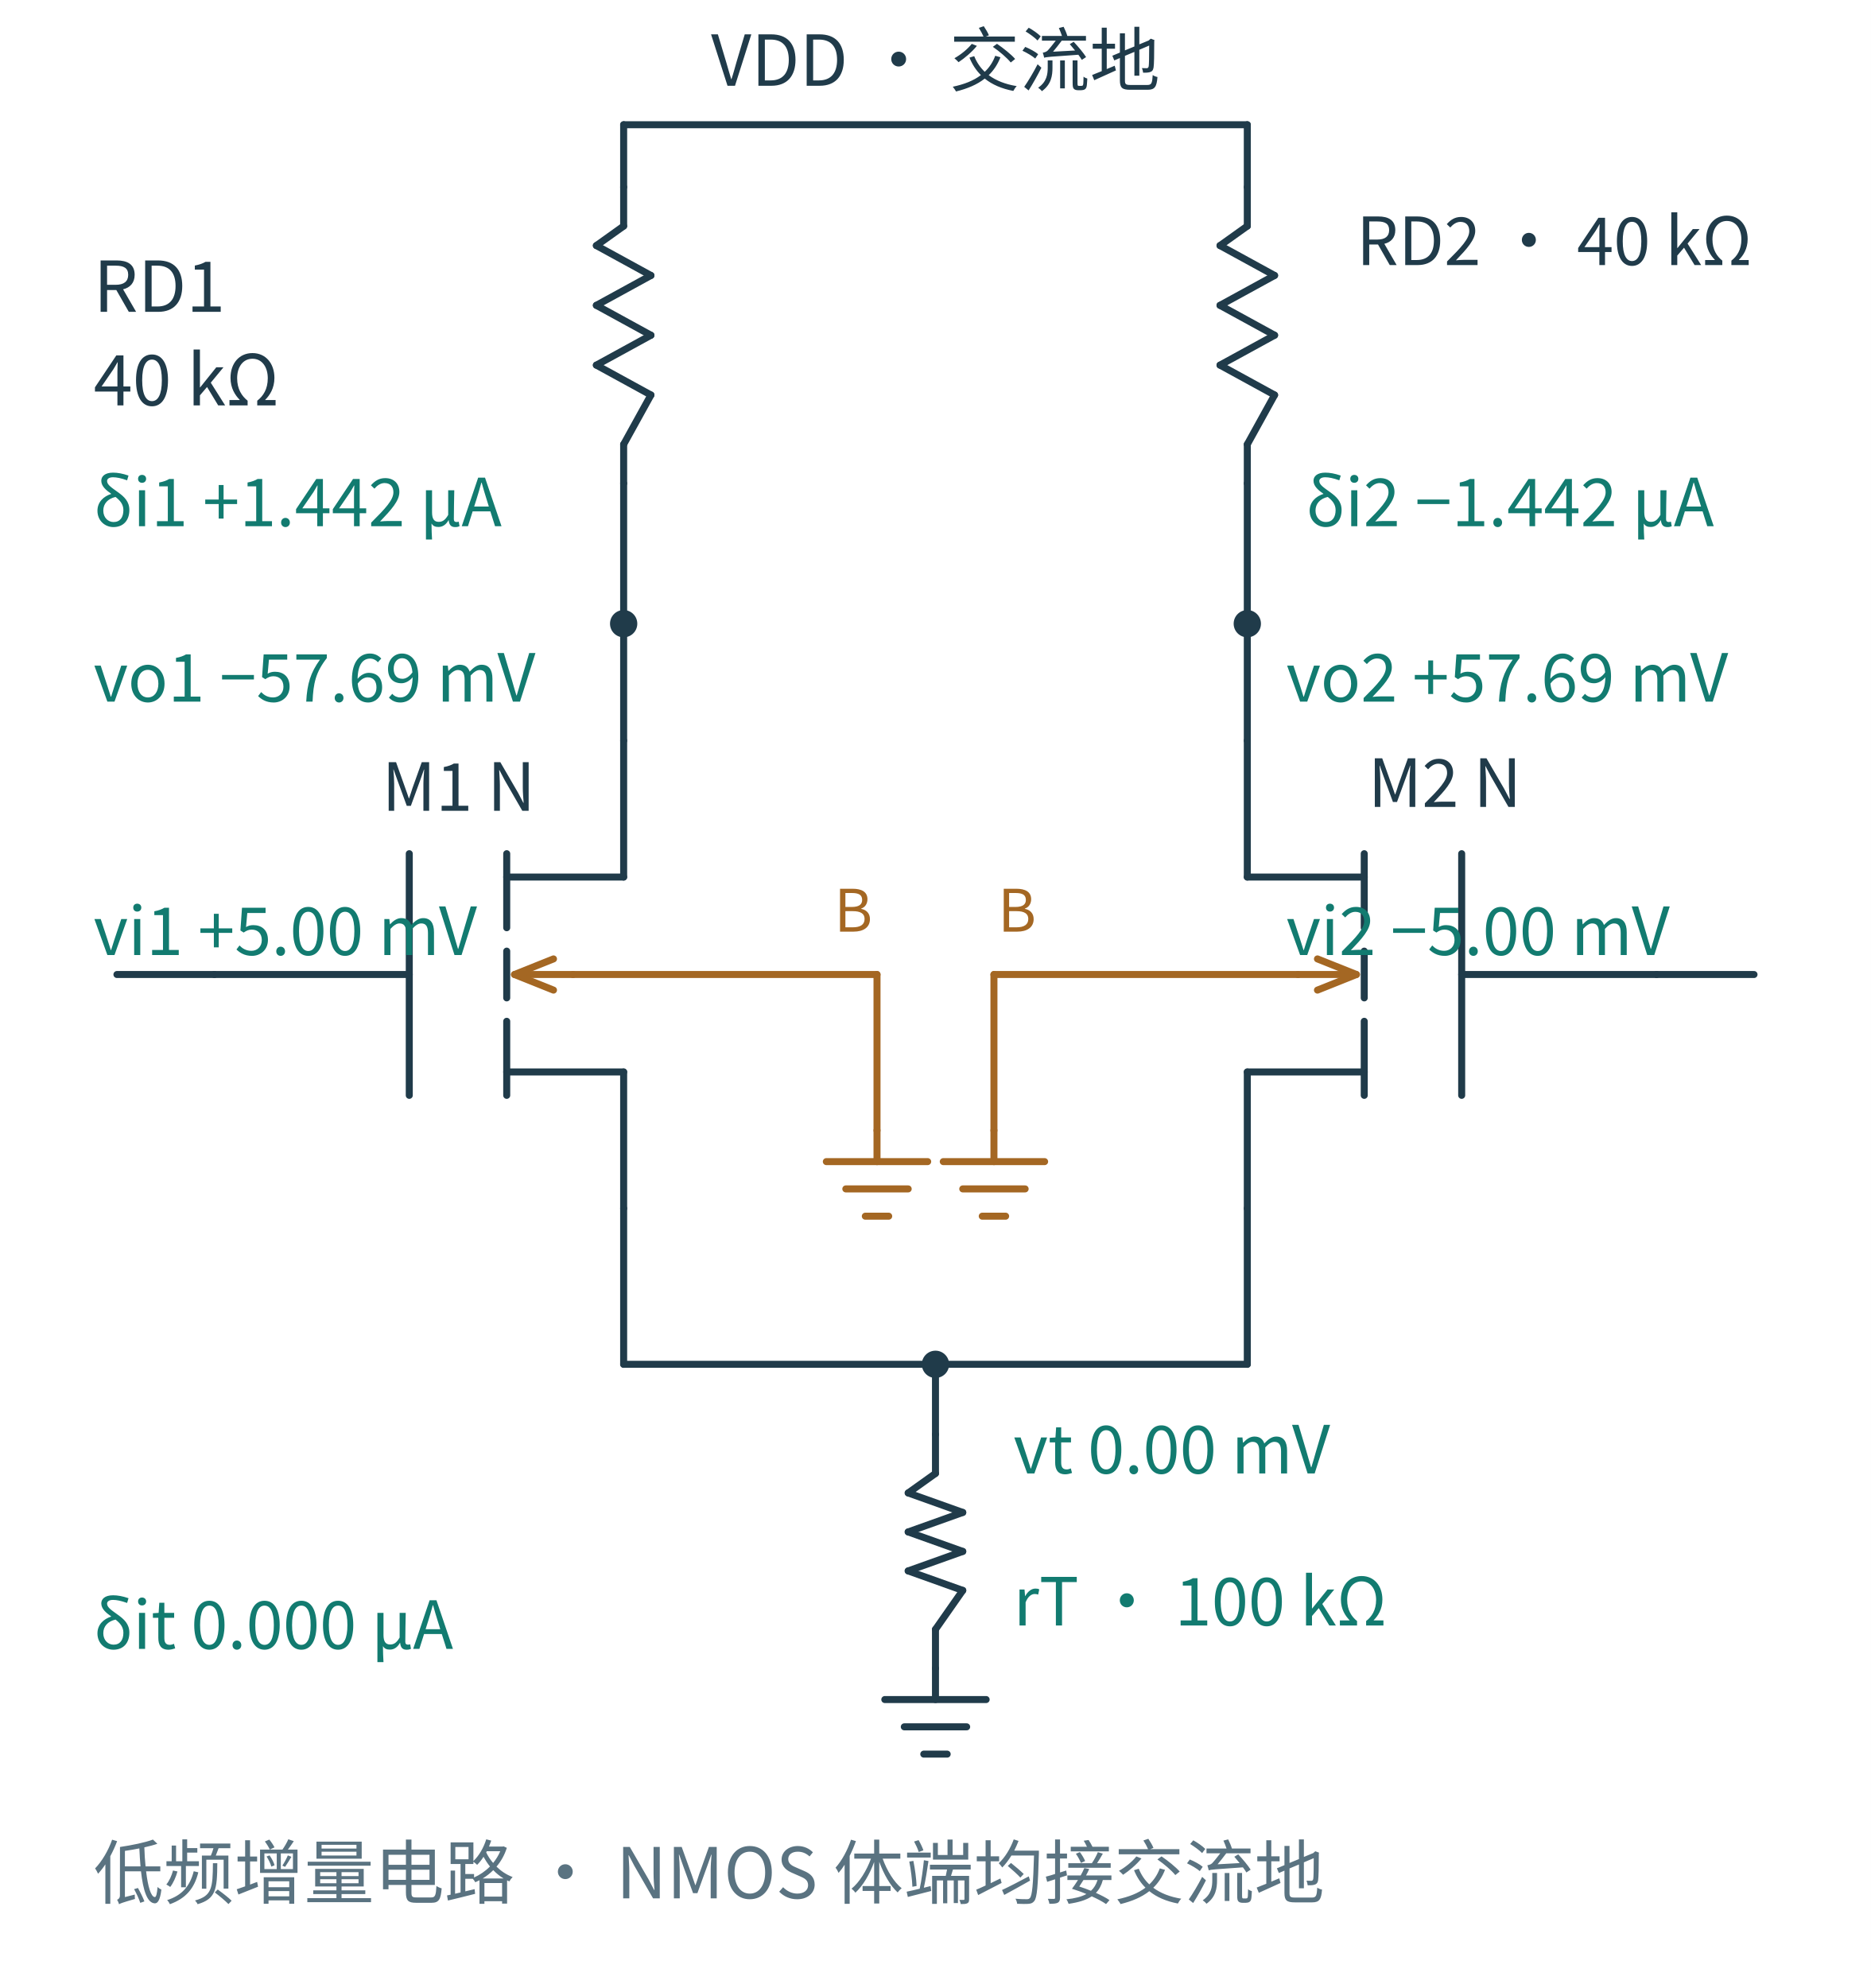
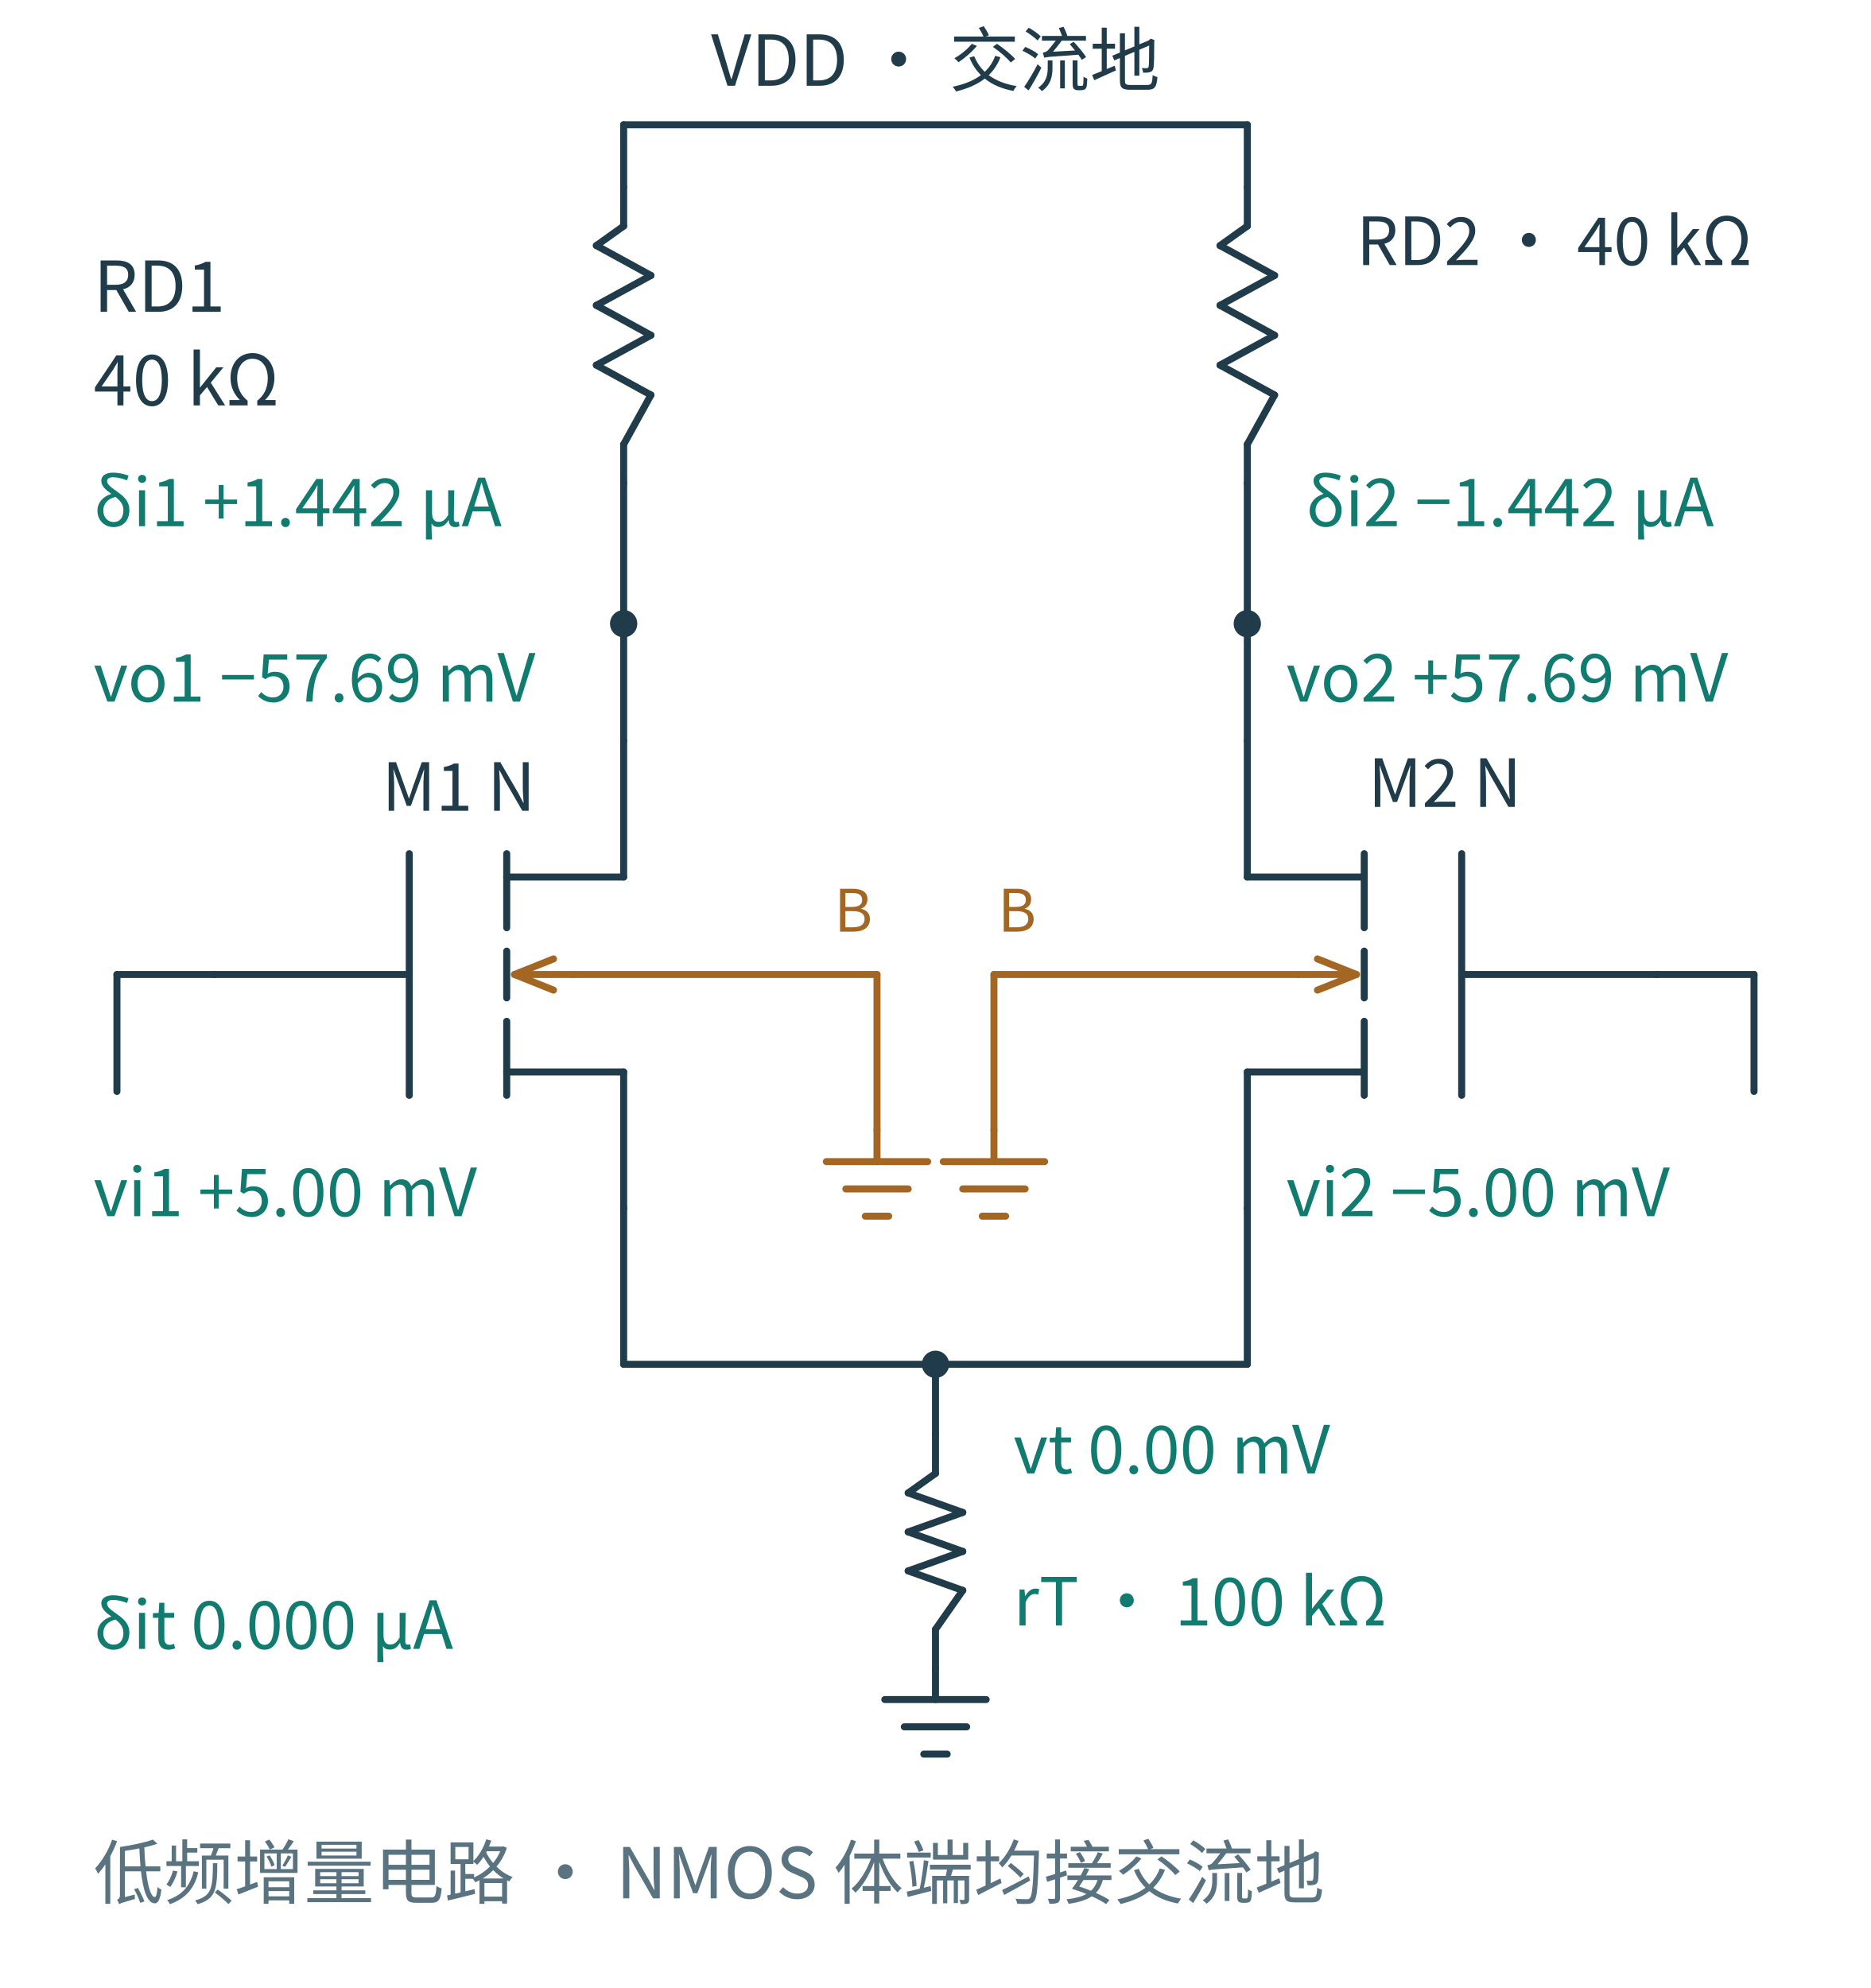
<svg xmlns="http://www.w3.org/2000/svg" viewBox="0 0 480 510" width="480" height="510" role="img">
  <style>text{font-family:"Microsoft YaHei","Noto Sans CJK SC",Arial,sans-serif;stroke:none}path,circle{vector-effect:non-scaling-stroke}</style>
  <rect width="100%" height="100%" fill="white" />
  <g fill="none" stroke="#203b4a" stroke-width="1.8" stroke-linecap="round" stroke-linejoin="round">
    <path d="M105 219L105 281" stroke="#203b4a" />
    <path d="M130 219L130 238" stroke="#203b4a" />
    <path d="M130 244L130 256" stroke="#203b4a" />
    <path d="M130 262L130 281" stroke="#203b4a" />
    <path d="M130 225L160 225" stroke="#203b4a" />
    <path d="M160 225L160 190" stroke="#203b4a" />
    <path d="M130 275L160 275" stroke="#203b4a" />
    <path d="M160 275L160 310" stroke="#203b4a" />
    <path d="M55 250L105 250" stroke="#203b4a" />
    <path d="M225 250L147 250" stroke="#a46723" />
    <path d="M147 250L132 250" stroke="#a46723" />
    <path d="M142.0 254.0L132 250L142.0 246.0" stroke="#a46723" />
    <text x="98" y="208" font-size="17" fill="#203b4a" text-anchor="start">M1 N</text>
    <text x="214" y="239" font-size="15" fill="#a46723" text-anchor="start">B</text>
    <path d="M375 219L375 281" stroke="#203b4a" />
    <path d="M350 219L350 238" stroke="#203b4a" />
    <path d="M350 244L350 256" stroke="#203b4a" />
    <path d="M350 262L350 281" stroke="#203b4a" />
    <path d="M350 225L320 225" stroke="#203b4a" />
    <path d="M320 225L320 190" stroke="#203b4a" />
    <path d="M350 275L320 275" stroke="#203b4a" />
    <path d="M320 275L320 310" stroke="#203b4a" />
    <path d="M375 250L425 250" stroke="#203b4a" />
    <path d="M255 250L333 250" stroke="#a46723" />
    <path d="M333 250L348 250" stroke="#a46723" />
    <path d="M338.0 246.0L348 250L338.0 254.0" stroke="#a46723" />
    <text x="351" y="207" font-size="17" fill="#203b4a" text-anchor="start">M2 N</text>
    <text x="256" y="239" font-size="15" fill="#a46723" text-anchor="start">B</text>
    <path d="M160 32L320 32" stroke="#203b4a" />
    <text x="240" y="22" font-size="18" fill="#203b4a" text-anchor="middle">VDD · 交流地</text>
    <path d="M160 32L160 48" stroke="#203b4a" />
    <path d="M160 48L160 58" stroke="#203b4a" />
    <path d="M160 58L153 63.0" stroke="#203b4a" />
    <path d="M153 63.0L167 70.667" stroke="#203b4a" />
    <path d="M167 70.667L153 78.333" stroke="#203b4a" />
    <path d="M153 78.333L167 86.0" stroke="#203b4a" />
    <path d="M167 86.0L153 93.667" stroke="#203b4a" />
    <path d="M153 93.667L167 101.333" stroke="#203b4a" />
    <path d="M167 101.333L160 114" stroke="#203b4a" />
    <path d="M160 114L160 124" stroke="#203b4a" />
    <path d="M160 124L160 190" stroke="#203b4a" />
    <circle cx="160" cy="160" r="3.5" fill="#203b4a" stroke="none" />
    <path d="M320 32L320 48" stroke="#203b4a" />
    <path d="M320 48L320 58" stroke="#203b4a" />
    <path d="M320 58L313 63.0" stroke="#203b4a" />
    <path d="M313 63.0L327 70.667" stroke="#203b4a" />
    <path d="M327 70.667L313 78.333" stroke="#203b4a" />
    <path d="M313 78.333L327 86.0" stroke="#203b4a" />
    <path d="M327 86.0L313 93.667" stroke="#203b4a" />
    <path d="M313 93.667L327 101.333" stroke="#203b4a" />
    <path d="M327 101.333L320 114" stroke="#203b4a" />
    <path d="M320 114L320 124" stroke="#203b4a" />
    <path d="M320 124L320 190" stroke="#203b4a" />
    <circle cx="320" cy="160" r="3.5" fill="#203b4a" stroke="none" />
    <text x="24" y="80" font-size="18" fill="#203b4a" text-anchor="start">RD1</text>
    <text x="24" y="104" font-size="18" fill="#203b4a" text-anchor="start">40 kΩ</text>
    <text x="348" y="68" font-size="17" fill="#203b4a" text-anchor="start" data-mode="r2">RD2 · 40 kΩ</text>
    <path d="M30 250L55 250" stroke="#203b4a" />
    <path d="M425 250L450 250" stroke="#203b4a" />
+     <path d="M30 250L30 280" stroke="#203b4a" />
+     <path d="M450 250L450 280" stroke="#203b4a" />
    <path d="M225 250L225 290" stroke="#a46723" />
    <path d="M225 290L225 298" stroke="#a46723" />
    <path d="M212 298L238 298" stroke="#a46723" />
    <path d="M217 305L233 305" stroke="#a46723" />
    <path d="M222 312L228 312" stroke="#a46723" />
    <path d="M255 250L255 290" stroke="#a46723" />
    <path d="M255 290L255 298" stroke="#a46723" />
    <path d="M242 298L268 298" stroke="#a46723" />
    <path d="M247 305L263 305" stroke="#a46723" />
    <path d="M252 312L258 312" stroke="#a46723" />
    <path d="M160 310L160 350" stroke="#203b4a" />
    <path d="M160 350L320 350" stroke="#203b4a" />
    <path d="M320 350L320 310" stroke="#203b4a" />
    <circle cx="240" cy="350" r="3.5" fill="#203b4a" stroke="none" />
    <path d="M240 350L240 368" stroke="#203b4a" />
    <path d="M240 368L240 378" stroke="#203b4a" />
    <path d="M240 378L233 383.0" stroke="#203b4a" />
    <path d="M233 383.0L247 388.0" stroke="#203b4a" />
    <path d="M247 388.0L233 393.0" stroke="#203b4a" />
    <path d="M233 393.0L247 398.0" stroke="#203b4a" />
    <path d="M247 398.0L233 403.0" stroke="#203b4a" />
    <path d="M233 403.0L247 408.0" stroke="#203b4a" />
    <path d="M247 408.0L240 418" stroke="#203b4a" />
    <path d="M240 418L240 428" stroke="#203b4a" />
    <path d="M240 428L240 436" stroke="#203b4a" />
    <path d="M227 436L253 436" stroke="#203b4a" />
    <path d="M232 443L248 443" stroke="#203b4a" />
    <path d="M237 450L243 450" stroke="#203b4a" />
-     <text x="24" y="245" font-size="17" fill="#127b70" data-mode="vi1">vi1 +5.00 mV</text>
-     <text x="330" y="245" font-size="17" fill="#127b70" data-mode="vi2">vi2 −5.00 mV</text>
+     <text x="24" y="312" font-size="17" fill="#127b70" data-mode="vi1">vi1 +5.00 mV</text>
+     <text x="330" y="312" font-size="17" fill="#127b70" data-mode="vi2">vi2 −5.00 mV</text>
    <text x="24" y="180" font-size="17" fill="#127b70" data-mode="vo1">vo1 −57.69 mV</text>
    <text x="330" y="180" font-size="17" fill="#127b70" data-mode="vo2">vo2 +57.69 mV</text>
    <text x="260" y="378" font-size="17" fill="#127b70" data-mode="vt">vt 0.00 mV</text>
    <text x="24" y="135" font-size="17" fill="#127b70" data-mode="i1">δi1 +1.442 µA</text>
    <text x="335" y="135" font-size="17" fill="#127b70" data-mode="i2">δi2 −1.442 µA</text>
    <text x="24" y="423" font-size="17" fill="#127b70" data-mode="it">δit 0.000 µA</text>
    <text x="260" y="417" font-size="17" fill="#127b70" data-mode="rt">rT · 100 kΩ</text>
    <path data-mode="i1-arrow" d="" stroke="#127b70" stroke-width="2.5" />
    <path data-mode="i2-arrow" d="" stroke="#127b70" stroke-width="2.5" />
    <path data-mode="it-arrow" d="" stroke="#127b70" stroke-width="2.5" />
    <text x="24" y="487" font-size="18" fill="#5a7381" text-anchor="start">低频增量电路 · NMOS 体端均接交流地</text>
  </g>
</svg>
